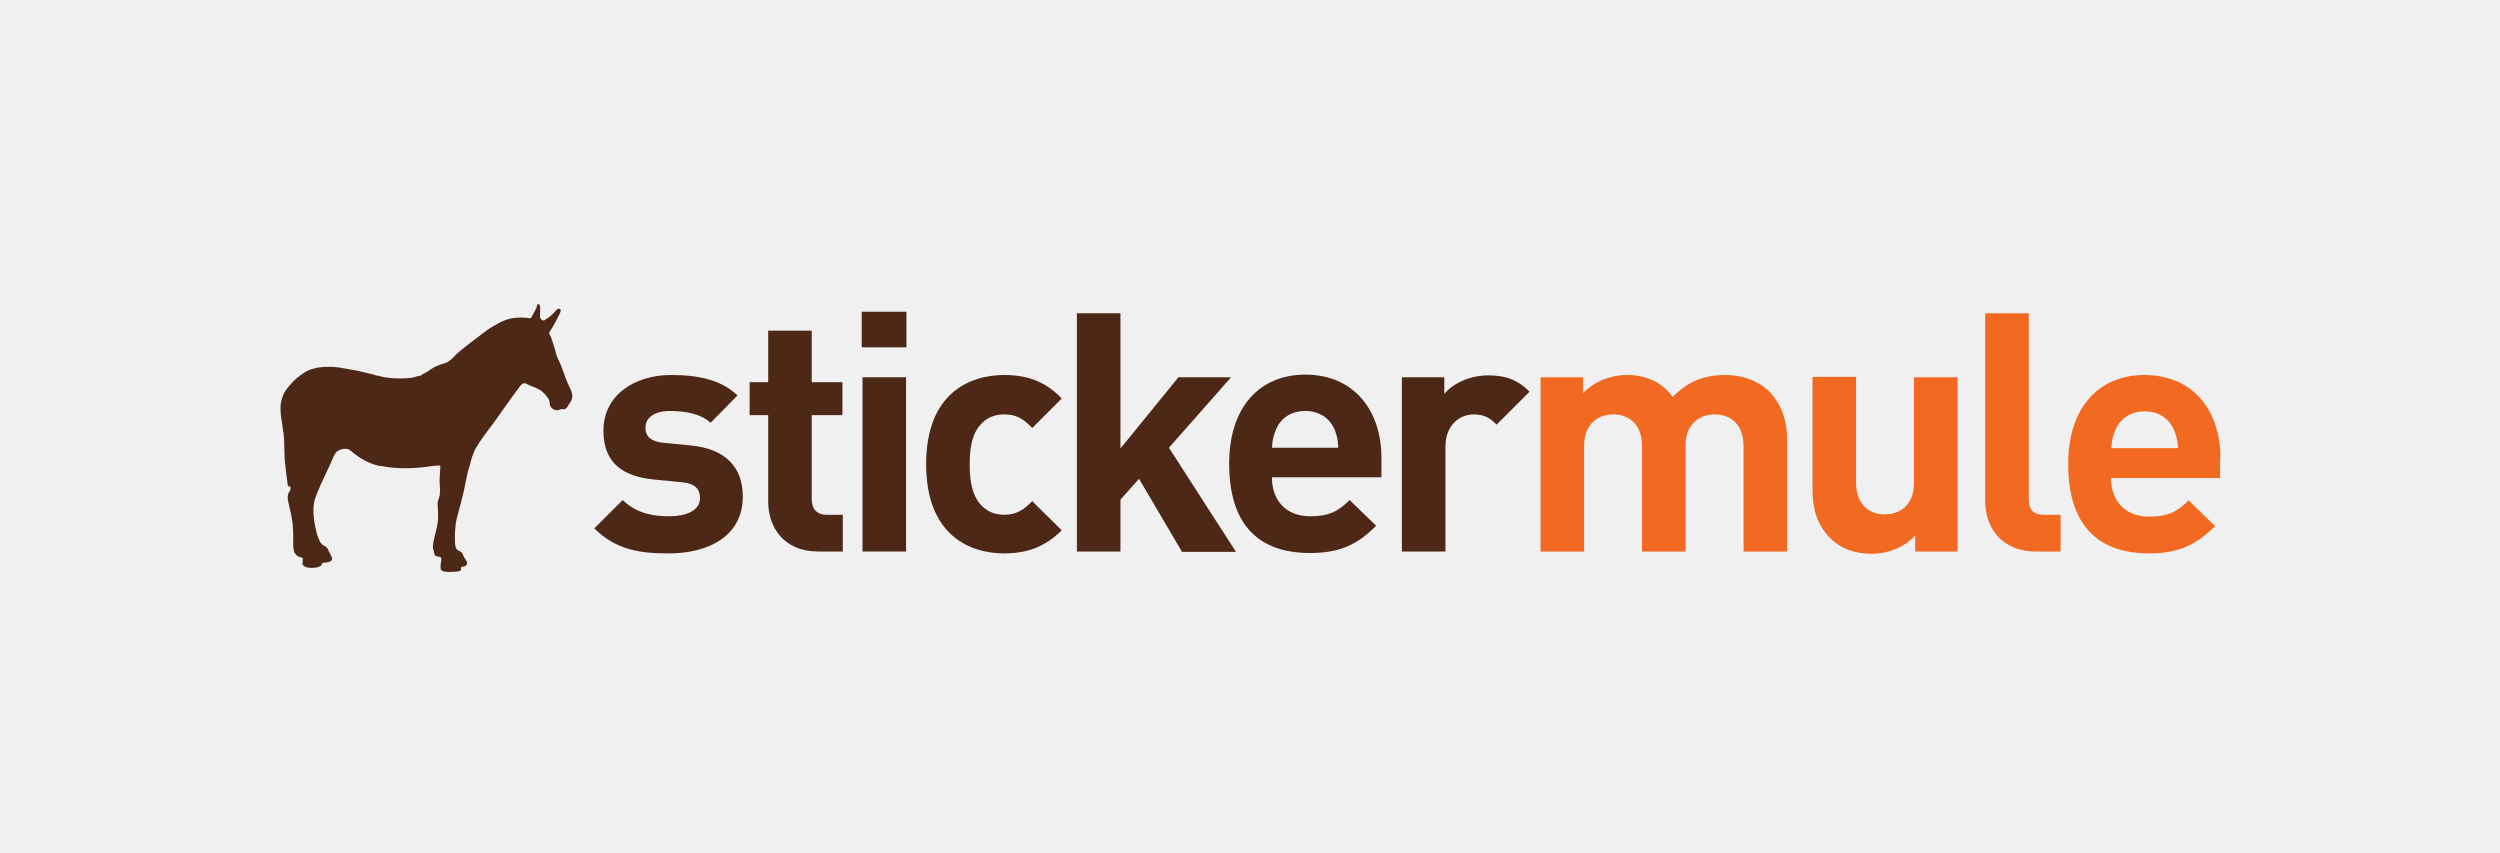
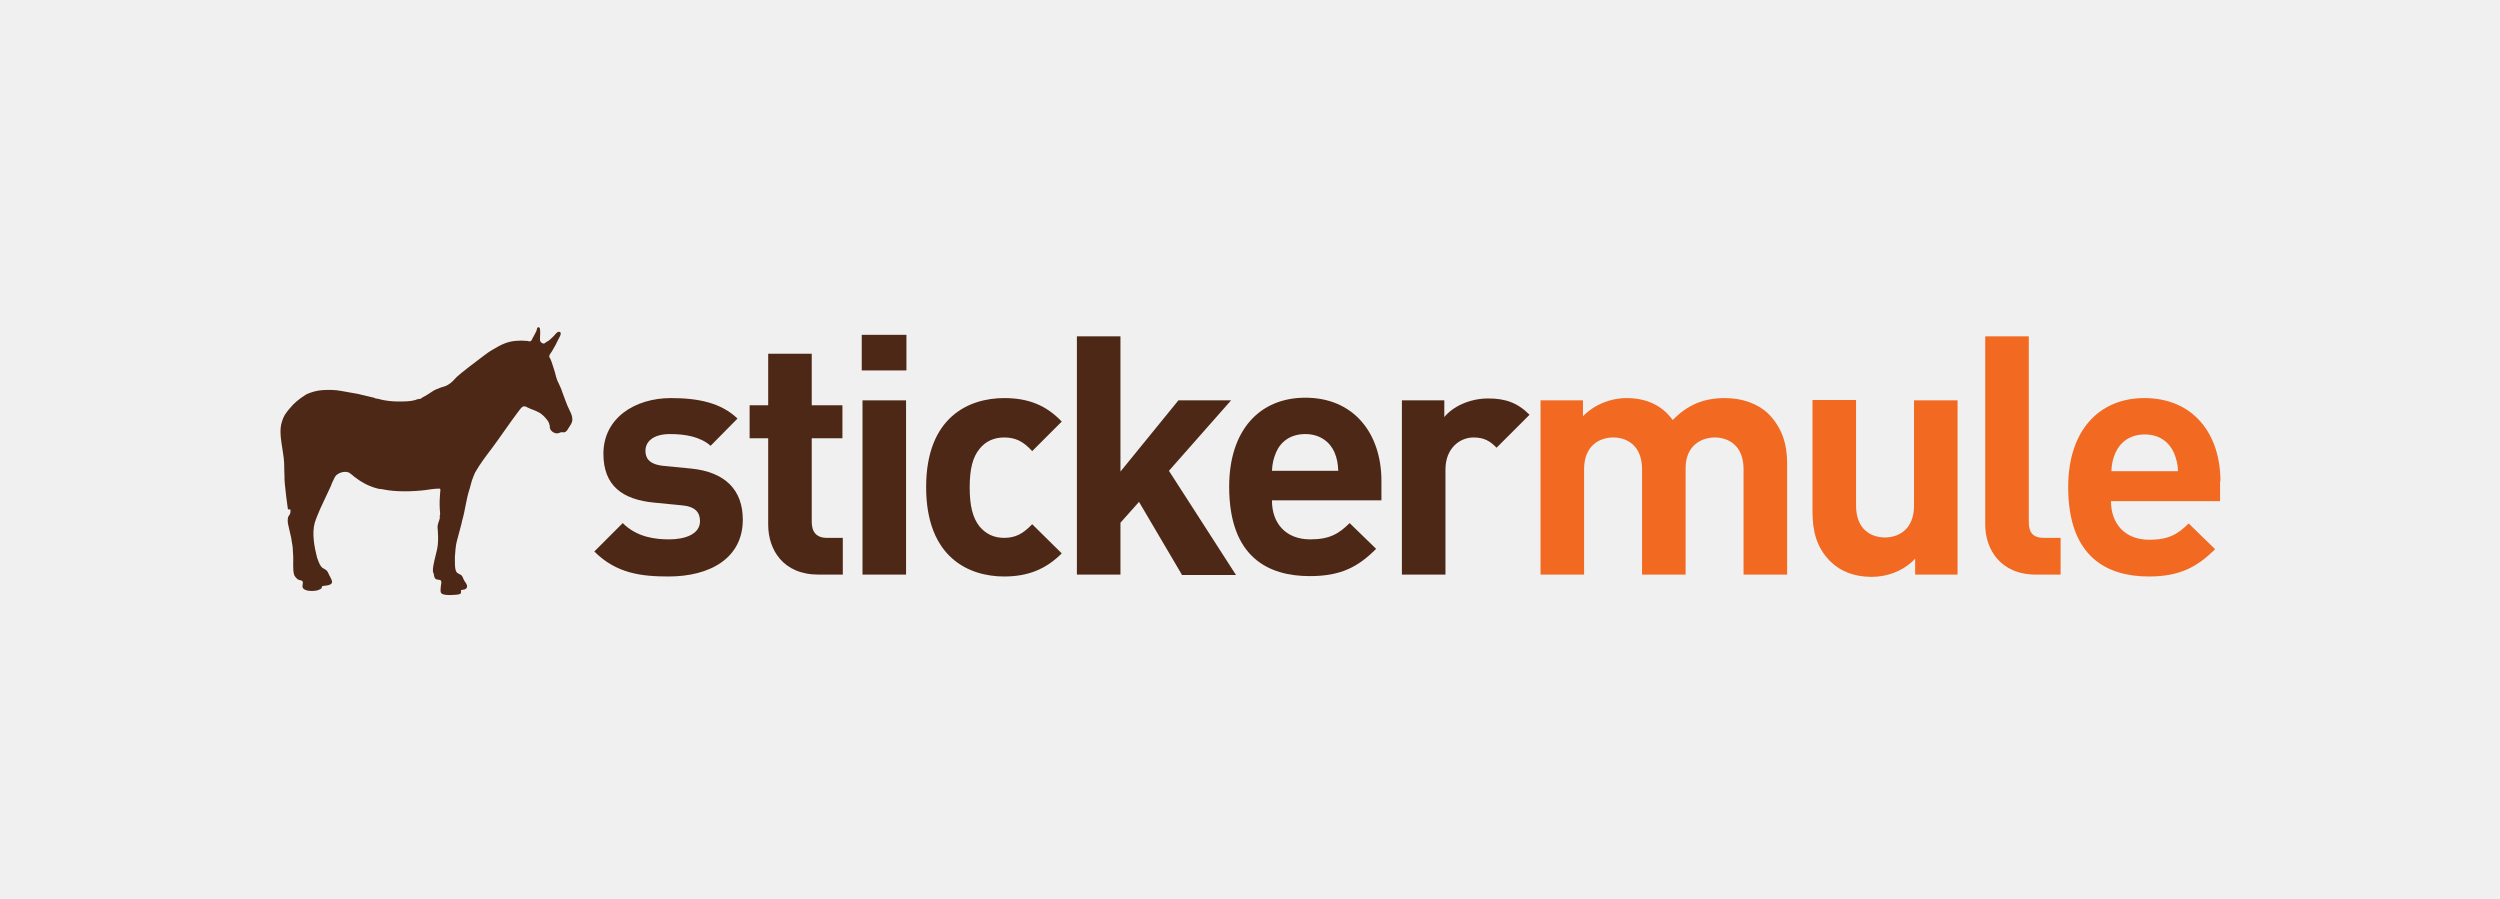
- <svg xmlns="http://www.w3.org/2000/svg" version="1.1" id="Layer_1" x="0px" y="0px" viewBox="0 0 660 225" style="enable-background:new 0 0 660 225;" xml:space="preserve">
-   <style type="text/css">
- 	.Arched_x0020_Green{fill:url(#SVGID_1_);stroke:#FFFFFF;stroke-width:0.25;stroke-miterlimit:1;}
- 	.st0{fill:#4E2817;}
- 	.st1{fill-rule:evenodd;clip-rule:evenodd;fill:#4E2817;}
- 	.st2{fill:#F26922;}
- </style>
+ <svg xmlns="http://www.w3.org/2000/svg" width="3.2in" height="1.15in" viewBox="0 0 660 225">
+   <defs>
+     <style>
+ 		.uid3985256{fill:#4E2817;}
+ 		.uid9357265{fill-rule:evenodd;clip-rule:evenodd;fill:#4E2817;}
+ 		.uid8625673{fill:#F26922;}
+ 	</style>
+   </defs>
  <g>
-     <path class="st0" d="M176.5,146.1c-7.2,0-13.8-0.8-19.6-6.6l7.5-7.5c3.8,3.8,8.7,4.3,12.3,4.3c4,0,8.1-1.3,8.1-4.8   c0-2.3-1.2-3.9-4.9-4.2l-7.2-0.7c-8.3-0.8-13.4-4.4-13.4-12.9c0-9.5,8.4-14.7,17.8-14.7c7.2,0,13.2,1.2,17.6,5.4l-7.1,7.2   c-2.7-2.4-6.7-3.1-10.7-3.1c-4.6,0-6.5,2.1-6.5,4.4c0,1.7,0.7,3.6,4.8,4l7.2,0.7c9.1,0.9,13.7,5.7,13.7,13.5   C196.1,141.3,187.4,146.1,176.5,146.1z" />
-     <path class="st0" d="M216.1,145.6c-9.4,0-13.3-6.6-13.3-13.2v-22.8h-4.9v-8.7h4.9V87.3h11.5v13.6h8.1v8.7h-8.1v22.1   c0,2.6,1.2,4.2,4,4.2h4.2v9.7H216.1z" />
-     <path class="st0" d="M227.5,91.7v-9.4h11.8v9.4H227.5z M227.7,145.6v-46h11.5v46H227.7z" />
-     <path class="st0" d="M265.1,146.1c-9.2,0-20.6-4.9-20.6-23.6c0-18.6,11.4-23.5,20.6-23.5c6.4,0,11.1,1.9,15.2,6.2l-7.8,7.8   c-2.4-2.6-4.4-3.6-7.4-3.6c-2.7,0-4.9,1-6.5,3c-1.8,2.2-2.6,5.3-2.6,10.2c0,4.9,0.8,8,2.6,10.3c1.7,2,3.8,3,6.5,3c3,0,5-1.1,7.4-3.6   l7.8,7.7C276.2,144.1,271.5,146.1,265.1,146.1z" />
-     <path class="st0" d="M312,145.6l-11.3-19.2l-4.9,5.5v13.7h-11.5V82.7h11.5v35.7l15.3-18.8H325l-16.4,18.6l17.7,27.5H312z" />
-     <path class="st0" d="M335.8,126.1c0,5.9,3.6,10.2,10.1,10.2c5,0,7.5-1.4,10.4-4.3l7,6.8c-4.7,4.7-9.2,7.2-17.5,7.2   c-10.9,0-21.3-4.9-21.3-23.6c0-15,8.1-23.5,20.1-23.5c12.8,0,20.1,9.4,20.1,22v5.1H335.8z M352.3,113.3c-1.2-2.7-3.8-4.8-7.7-4.8   s-6.5,2-7.7,4.8c-0.7,1.7-1,2.9-1.1,4.9h17.5C353.2,116.2,353,115,352.3,113.3z" />
-     <path class="st0" d="M395.1,112.1c-1.8-1.8-3.3-2.7-6.1-2.7c-3.5,0-7.4,2.7-7.4,8.5v27.7h-11.5v-46h11.2v4.4   c2.2-2.7,6.6-4.9,11.6-4.9c4.5,0,7.7,1.1,10.9,4.3L395.1,112.1z" />
-     <path class="st1" d="M121.5,150.7c-0.7,0.3-1.6,0.2-2.5,0.3c-0.8,0-1.9,0-2.4-0.4c-0.3-0.2-0.3-0.7-0.3-1c0-0.3,0.1-0.8,0.1-1.1   c0.1-0.4,0.2-1,0-1.3c-0.2-0.3-0.9-0.2-1.3-0.4c-0.4-0.2-0.5-0.8-0.6-1.4c0-0.2-0.2-0.4-0.2-0.5c-0.1-0.9,0.2-2.2,0.4-3.1   c0.2-1,0.5-1.9,0.7-2.9c0.3-1.4,0.3-3,0.2-4.5c0-0.8-0.2-1.4,0-2c0.1-0.6,0.4-1.1,0.5-1.7c0-0.2,0-0.4,0-0.6c0-0.2,0.1-0.3,0.1-0.5   c0-0.4-0.1-0.9-0.1-1.4c-0.1-1.3,0-3.2,0.1-4.3c0-0.4,0.2-0.8-0.1-1c-1.4,0-2.6,0.2-3.9,0.4c-3.4,0.4-7.8,0.5-11.1-0.2   c-0.3-0.1-0.6-0.1-0.9-0.1c-2.4-0.5-4.5-1.6-6.2-2.9c-0.3-0.2-0.6-0.4-0.9-0.7c-0.3-0.2-0.6-0.5-0.9-0.7c-1.3-0.6-3.1,0.1-3.7,1   c-0.2,0.3-0.4,0.8-0.6,1.2c-0.2,0.4-0.4,0.8-0.5,1.2c-0.9,2-1.9,4-2.8,6c-0.5,1.2-1.1,2.5-1.5,3.8c-0.8,2.8-0.1,6.5,0.6,9.2   c0.1,0.2,0.2,0.5,0.3,0.8c0.2,0.6,0.6,1.5,1.1,1.9c0.3,0.2,0.7,0.4,1,0.6c0.4,0.3,0.6,0.9,0.9,1.5c0.1,0.2,0.3,0.5,0.4,0.8   c0.3,0.6,0.5,1.1-0.2,1.5c-0.5,0.3-1.3,0.3-2,0.4c-0.3,0.1-0.2,0.5-0.4,0.7c-0.1,0.1-0.6,0.3-0.8,0.4c-0.9,0.3-2.5,0.3-3.2,0   c-0.4-0.1-0.8-0.4-0.9-0.7c-0.2-0.6,0.3-1.3-0.1-1.7c-0.2-0.2-0.6-0.2-0.9-0.3c-0.5-0.2-0.9-0.7-1.2-1.2c-0.5-1.4-0.2-3.5-0.3-5.2   c0-0.5-0.1-1-0.1-1.6c0-1-0.3-2-0.4-3c-0.1-0.5-0.2-0.9-0.3-1.3c-0.2-0.7-0.3-1.5-0.5-2.2c-0.2-0.8-0.2-1.6,0-2.2   c0.1-0.2,0.3-0.4,0.4-0.6c0.2-0.4,0.2-0.8,0.2-1.2c-0.1-0.2-0.6,0-0.7-0.2c-0.3-2.2-0.6-4.3-0.8-6.6c-0.1-0.8-0.1-1.5-0.1-2.3   c-0.1-1.5,0-3.1-0.2-4.6c-0.1-0.7-0.2-1.4-0.3-2.1c-0.3-2-0.8-4.5-0.4-6.6c0.3-1.3,0.7-2.4,1.5-3.4c0.5-0.7,1.1-1.3,1.7-2   c0.6-0.6,1.3-1.2,2-1.7c0.5-0.3,1-0.7,1.5-1c1.1-0.5,2.6-1,4.2-1.1c1.6-0.1,3.4-0.1,4.9,0.2c1.5,0.3,3,0.5,4.5,0.8   c1.4,0.3,2.8,0.7,4.2,1c0.2,0,0.3,0.2,0.5,0.2c0.4,0.1,0.9,0.1,1.4,0.3c1.3,0.3,2.9,0.5,4.5,0.5c1.7,0,3.2,0,4.6-0.4   c0.2-0.1,0.4-0.2,0.6-0.2c0.2-0.1,0.5-0.1,0.7-0.1c0.1,0,0.3-0.2,0.4-0.3c0.8-0.4,1.5-0.8,2.2-1.3c0.6-0.4,1-0.7,1.8-1   c0.3-0.1,0.7-0.3,1-0.4c0.7-0.2,1.5-0.4,2-0.8c0.9-0.5,1.5-1.3,2.2-2c0.7-0.6,1.5-1.3,2.3-1.9c1.6-1.3,3.2-2.4,4.7-3.6   c0.8-0.6,1.6-1.2,2.5-1.7c1.7-1,3.5-2.1,6-2.3c1-0.1,2-0.1,3,0c0.3,0,0.6,0.2,0.9,0.1c0.3-0.1,0.5-0.5,0.6-0.8   c0.4-0.7,0.6-1.1,1-1.9c0.2-0.5,0.1-1,0.6-1c0.5,0,0.4,1.3,0.4,1.8c0,0.6-0.1,1.4,0,1.8c0.1,0.3,0.5,0.7,0.9,0.7   c0.3,0,0.5-0.2,0.7-0.4c0.3-0.2,0.5-0.2,0.7-0.4c0.4-0.3,0.9-0.8,1.3-1.2c0.3-0.3,0.9-1.2,1.4-1.1c1,0.1,0,1.6-0.2,2   c-0.5,1.1-1,2-1.6,3c-0.2,0.4-0.8,1-0.8,1.5c0,0.3,0.3,0.5,0.4,0.9c0.1,0.2,0.1,0.3,0.2,0.5c0.3,0.8,0.6,1.9,0.9,2.8   c0.2,0.8,0.4,1.6,0.7,2.3c0.3,0.7,0.7,1.4,1,2.2c0.1,0.2,0.1,0.4,0.2,0.6c0.6,1.6,1.2,3.4,2,5c0.3,0.6,0.7,1.4,0.7,2.3   c0,1-0.5,1.5-1,2.3c-0.2,0.4-0.6,1-1,1.1c-0.3,0.1-0.6,0-0.9,0c-0.4,0.1-0.7,0.3-1,0.3c-0.9,0.1-1.8-0.6-2-1.3   c-0.1-0.2,0-0.5-0.1-0.8c-0.2-1.1-0.8-1.6-1.5-2.4c-0.5-0.5-0.9-0.8-1.5-1.1c-0.9-0.5-1.8-0.7-2.8-1.2c-0.3-0.2-0.8-0.4-1.1-0.3   c-0.5,0.1-1,0.9-1.4,1.4c-2.4,3.2-4.6,6.5-6.9,9.6c-1.6,2.1-3.2,4.2-4.5,6.5c-0.3,0.6-0.5,1.3-0.8,2c-0.2,0.7-0.4,1.4-0.6,2.2   c-0.9,2.6-1.2,5.8-2,8.5c-0.1,0.3-0.1,0.6-0.2,0.9c-0.4,1.4-0.8,3-1.2,4.5c-0.3,1.1-0.4,2.6-0.5,4c0,1.4-0.1,3.3,0.4,4.1   c0.3,0.5,1.2,0.6,1.5,1.1c0.2,0.3,0.4,1,0.7,1.4c0.2,0.3,0.7,0.9,0.6,1.4c0,0.3-0.3,0.6-0.6,0.7c-0.3,0.1-0.7,0.1-1,0.2   C121.7,150.1,121.8,150.5,121.5,150.7z" />
-     <path class="st2" d="M455.4,99c-5.7,0-9.9,1.8-13.8,5.8c-2.9-4-7.1-5.8-12.2-5.8c-4.2,0-8.5,1.7-11.5,4.8v-4.2h-11.2v46h11.5v-27.8   c0-6.3,4.1-8.4,7.7-8.4c3.6,0,7.6,2.1,7.6,8.4v27.8H445v-28.1c0-6,4.2-8.1,7.7-8.1c3.6,0,7.6,2.1,7.6,8.4v27.8h11.5v-29.4   c0-5-1.3-9.4-5-13.1C464.1,100.5,460,99,455.4,99z" />
-     <path class="st2" d="M505.3,127.4c0,6.3-4.1,8.4-7.7,8.4c-3.6,0-7.6-2.1-7.6-8.4V99.5h-11.5V129c0,5,1,9.4,4.7,13.1   c2.6,2.6,6.3,4.1,10.9,4.1c4.2,0,8.5-1.6,11.5-4.8v4.2h11.2v-46h-11.5V127.4z" />
-     <path class="st2" d="M535.6,131.7v-49h-11.5v49.7c0,6.5,4,13.2,13.4,13.2h6.5v-9.7h-4.4C536.7,135.9,535.6,134.5,535.6,131.7z" />
-     <path class="st2" d="M586.2,121c0-12.6-7.2-22-20.1-22c-11.9,0-20.1,8.5-20.1,23.5c0,18.6,10.4,23.6,21.3,23.6   c8.3,0,12.8-2.6,17.5-7.2l-7-6.8c-2.9,2.9-5.4,4.3-10.4,4.3c-6.5,0-10.1-4.3-10.1-10.2h28.8V121z M557.4,118.3   c0.1-2,0.4-3.3,1.1-4.9c1.2-2.7,3.8-4.8,7.7-4.8c3.9,0,6.4,2,7.7,4.8c0.7,1.7,1,2.9,1.1,4.9H557.4z" />
+     <path class="uid3985256" d="M176.5,146.1c-7.2,0-13.8-0.8-19.6-6.6l7.5-7.5c3.8,3.8,8.7,4.3,12.3,4.3c4,0,8.1-1.3,8.1-4.8  c0-2.3-1.2-3.9-4.9-4.2l-7.2-0.7c-8.3-0.8-13.4-4.4-13.4-12.9c0-9.5,8.4-14.7,17.8-14.7c7.2,0,13.2,1.2,17.6,5.4l-7.1,7.2  c-2.7-2.4-6.7-3.1-10.7-3.1c-4.6,0-6.5,2.1-6.5,4.4c0,1.7,0.7,3.6,4.8,4l7.2,0.7c9.1,0.9,13.7,5.7,13.7,13.5  C196.1,141.3,187.4,146.1,176.5,146.1z" />
+     <path class="uid3985256" d="M216.1,145.6c-9.4,0-13.3-6.6-13.3-13.2v-22.8h-4.9v-8.7h4.9V87.3h11.5v13.6h8.1v8.7h-8.1v22.1  c0,2.6,1.2,4.2,4,4.2h4.2v9.7H216.1z" />
+     <path class="uid3985256" d="M227.5,91.7v-9.4h11.8v9.4H227.5z M227.7,145.6v-46h11.5v46H227.7z" />
+     <path class="uid3985256" d="M265.1,146.1c-9.2,0-20.6-4.9-20.6-23.6c0-18.6,11.4-23.5,20.6-23.5c6.4,0,11.1,1.9,15.2,6.2l-7.8,7.8  c-2.4-2.6-4.4-3.6-7.4-3.6c-2.7,0-4.9,1-6.5,3c-1.8,2.2-2.6,5.3-2.6,10.2c0,4.9,0.8,8,2.6,10.3c1.7,2,3.8,3,6.5,3c3,0,5-1.1,7.4-3.6  l7.8,7.7C276.2,144.1,271.5,146.1,265.1,146.1z" />
+     <path class="uid3985256" d="M312,145.6l-11.3-19.2l-4.9,5.5v13.7h-11.5V82.7h11.5v35.7l15.3-18.8H325l-16.4,18.6l17.7,27.5H312z" />
+     <path class="uid3985256" d="M335.8,126.1c0,5.9,3.6,10.2,10.1,10.2c5,0,7.5-1.4,10.4-4.3l7,6.8c-4.7,4.7-9.2,7.2-17.5,7.2  c-10.9,0-21.3-4.9-21.3-23.6c0-15,8.1-23.5,20.1-23.5c12.8,0,20.1,9.4,20.1,22v5.1H335.8z M352.3,113.3c-1.2-2.7-3.8-4.8-7.7-4.8  s-6.5,2-7.7,4.8c-0.7,1.7-1,2.9-1.1,4.9h17.5C353.2,116.2,353,115,352.3,113.3z" />
+     <path class="uid3985256" d="M395.1,112.1c-1.8-1.8-3.3-2.7-6.1-2.7c-3.5,0-7.4,2.7-7.4,8.5v27.7h-11.5v-46h11.2v4.4  c2.2-2.7,6.6-4.9,11.6-4.9c4.5,0,7.7,1.1,10.9,4.3L395.1,112.1z" />
+   </g>
+   <g>
+     <path class="uid9357265" d="M121.5,150.7c-0.7,0.3-1.6,0.2-2.5,0.3c-0.8,0-1.9,0-2.4-0.4c-0.3-0.2-0.3-0.7-0.3-1c0-0.3,0.1-0.8,0.1-1.1  c0.1-0.4,0.2-1,0-1.3c-0.2-0.3-0.9-0.2-1.3-0.4c-0.4-0.2-0.5-0.8-0.6-1.4c0-0.2-0.2-0.4-0.2-0.5c-0.1-0.9,0.2-2.2,0.4-3.1  c0.2-1,0.5-1.9,0.7-2.9c0.3-1.4,0.3-3,0.2-4.5c0-0.8-0.2-1.4,0-2c0.1-0.6,0.4-1.1,0.5-1.7c0-0.2,0-0.4,0-0.6c0-0.2,0.1-0.3,0.1-0.5  c0-0.4-0.1-0.9-0.1-1.4c-0.1-1.3,0-3.2,0.1-4.3c0-0.4,0.2-0.8-0.1-1c-1.4,0-2.6,0.2-3.9,0.4c-3.4,0.4-7.8,0.5-11.1-0.2  c-0.3-0.1-0.6-0.1-0.9-0.1c-2.4-0.5-4.5-1.6-6.2-2.9c-0.3-0.2-0.6-0.4-0.9-0.7c-0.3-0.2-0.6-0.5-0.9-0.7c-1.3-0.6-3.1,0.1-3.7,1  c-0.2,0.3-0.4,0.8-0.6,1.2c-0.2,0.4-0.4,0.8-0.5,1.2c-0.9,2-1.9,4-2.8,6c-0.5,1.2-1.1,2.5-1.5,3.8c-0.8,2.8-0.1,6.5,0.6,9.2  c0.1,0.2,0.2,0.5,0.3,0.8c0.2,0.6,0.6,1.5,1.1,1.9c0.3,0.2,0.7,0.4,1,0.6c0.4,0.3,0.6,0.9,0.9,1.5c0.1,0.2,0.3,0.5,0.4,0.8  c0.3,0.6,0.5,1.1-0.2,1.5c-0.5,0.3-1.3,0.3-2,0.4c-0.3,0.1-0.2,0.5-0.4,0.7c-0.1,0.1-0.6,0.3-0.8,0.4c-0.9,0.3-2.5,0.3-3.2,0  c-0.4-0.1-0.8-0.4-0.9-0.7c-0.2-0.6,0.3-1.3-0.1-1.7c-0.2-0.2-0.6-0.2-0.9-0.3c-0.5-0.2-0.9-0.7-1.2-1.2c-0.5-1.4-0.2-3.5-0.3-5.2  c0-0.5-0.1-1-0.1-1.6c0-1-0.3-2-0.4-3c-0.1-0.5-0.2-0.9-0.3-1.3c-0.2-0.7-0.3-1.5-0.5-2.2c-0.2-0.8-0.2-1.6,0-2.2  c0.1-0.2,0.3-0.4,0.4-0.6c0.2-0.4,0.2-0.8,0.2-1.2c-0.1-0.2-0.6,0-0.7-0.2c-0.3-2.2-0.6-4.3-0.8-6.6c-0.1-0.8-0.1-1.5-0.1-2.3  c-0.1-1.5,0-3.1-0.2-4.6c-0.1-0.7-0.2-1.4-0.3-2.1c-0.3-2-0.8-4.5-0.4-6.6c0.3-1.3,0.7-2.4,1.5-3.4c0.5-0.7,1.1-1.3,1.7-2  c0.6-0.6,1.3-1.2,2-1.7c0.5-0.3,1-0.7,1.5-1c1.1-0.5,2.6-1,4.2-1.1c1.6-0.1,3.4-0.1,4.9,0.2c1.5,0.3,3,0.5,4.5,0.8  c1.4,0.3,2.8,0.7,4.2,1c0.2,0,0.3,0.2,0.5,0.2c0.4,0.1,0.9,0.1,1.4,0.3c1.3,0.3,2.9,0.5,4.5,0.5c1.7,0,3.2,0,4.6-0.4  c0.2-0.1,0.4-0.2,0.6-0.2c0.2-0.1,0.5-0.1,0.7-0.1c0.1,0,0.3-0.2,0.4-0.3c0.8-0.4,1.5-0.8,2.2-1.3c0.6-0.4,1-0.7,1.8-1  c0.3-0.1,0.7-0.3,1-0.4c0.7-0.2,1.5-0.4,2-0.8c0.9-0.5,1.5-1.3,2.2-2c0.7-0.6,1.5-1.3,2.3-1.9c1.6-1.3,3.2-2.4,4.7-3.6  c0.8-0.6,1.6-1.2,2.5-1.7c1.7-1,3.5-2.1,6-2.3c1-0.1,2-0.1,3,0c0.3,0,0.6,0.2,0.9,0.1c0.3-0.1,0.5-0.5,0.6-0.8  c0.4-0.7,0.6-1.1,1-1.9c0.2-0.5,0.1-1,0.6-1c0.5,0,0.4,1.3,0.4,1.8c0,0.6-0.1,1.4,0,1.8c0.1,0.3,0.5,0.7,0.9,0.7  c0.3,0,0.5-0.2,0.7-0.4c0.3-0.2,0.5-0.2,0.7-0.4c0.4-0.3,0.9-0.8,1.3-1.2c0.3-0.3,0.9-1.2,1.4-1.1c1,0.1,0,1.6-0.2,2  c-0.5,1.1-1,2-1.6,3c-0.2,0.4-0.8,1-0.8,1.5c0,0.3,0.3,0.5,0.4,0.9c0.1,0.2,0.1,0.3,0.2,0.5c0.3,0.8,0.6,1.9,0.9,2.8  c0.2,0.8,0.4,1.6,0.7,2.3c0.3,0.7,0.7,1.4,1,2.2c0.1,0.2,0.1,0.4,0.2,0.6c0.6,1.6,1.2,3.4,2,5c0.3,0.6,0.7,1.4,0.7,2.3  c0,1-0.5,1.5-1,2.3c-0.2,0.4-0.6,1-1,1.1c-0.3,0.1-0.6,0-0.9,0c-0.4,0.1-0.7,0.3-1,0.3c-0.9,0.1-1.8-0.6-2-1.3  c-0.1-0.2,0-0.5-0.1-0.8c-0.2-1.1-0.8-1.6-1.5-2.4c-0.5-0.5-0.9-0.8-1.5-1.1c-0.9-0.5-1.8-0.7-2.8-1.2c-0.3-0.2-0.8-0.4-1.1-0.3  c-0.5,0.1-1,0.9-1.4,1.4c-2.4,3.2-4.6,6.5-6.9,9.6c-1.6,2.1-3.2,4.2-4.5,6.5c-0.3,0.6-0.5,1.3-0.8,2c-0.2,0.7-0.4,1.4-0.6,2.2  c-0.9,2.6-1.2,5.8-2,8.5c-0.1,0.3-0.1,0.6-0.2,0.9c-0.4,1.4-0.8,3-1.2,4.5c-0.3,1.1-0.4,2.6-0.5,4c0,1.4-0.1,3.3,0.4,4.1  c0.3,0.5,1.2,0.6,1.5,1.1c0.2,0.3,0.4,1,0.7,1.4c0.2,0.3,0.7,0.9,0.6,1.4c0,0.3-0.3,0.6-0.6,0.7c-0.3,0.1-0.7,0.1-1,0.2  C121.7,150.1,121.8,150.5,121.5,150.7z" />
+   </g>
+   <g>
+     <path class="uid8625673" d="M455.4,99c-5.7,0-9.9,1.8-13.8,5.8c-2.9-4-7.1-5.8-12.2-5.8c-4.2,0-8.5,1.7-11.5,4.8v-4.2h-11.2v46h11.5v-27.8  c0-6.3,4.1-8.4,7.7-8.4c3.6,0,7.6,2.1,7.6,8.4v27.8H445v-28.1c0-6,4.2-8.1,7.7-8.1c3.6,0,7.6,2.1,7.6,8.4v27.8h11.5v-29.4  c0-5-1.3-9.4-5-13.1C464.1,100.5,460,99,455.4,99z" />
+     <path class="uid8625673" d="M505.3,127.4c0,6.3-4.1,8.4-7.7,8.4c-3.6,0-7.6-2.1-7.6-8.4V99.5h-11.5V129c0,5,1,9.4,4.7,13.1  c2.6,2.6,6.3,4.1,10.9,4.1c4.2,0,8.5-1.6,11.5-4.8v4.2h11.2v-46h-11.5V127.4z" />
+     <path class="uid8625673" d="M535.6,131.7v-49h-11.5v49.7c0,6.5,4,13.2,13.4,13.2h6.5v-9.7h-4.4C536.7,135.9,535.6,134.5,535.6,131.7z" />
+     <path class="uid8625673" d="M586.2,121c0-12.6-7.2-22-20.1-22c-11.9,0-20.1,8.5-20.1,23.5c0,18.6,10.4,23.6,21.3,23.6  c8.3,0,12.8-2.6,17.5-7.2l-7-6.8c-2.9,2.9-5.4,4.3-10.4,4.3c-6.5,0-10.1-4.3-10.1-10.2h28.8V121z M557.4,118.3  c0.1-2,0.4-3.3,1.1-4.9c1.2-2.7,3.8-4.8,7.7-4.8c3.9,0,6.4,2,7.7,4.8c0.7,1.7,1,2.9,1.1,4.9H557.4z" />
  </g>
</svg>
